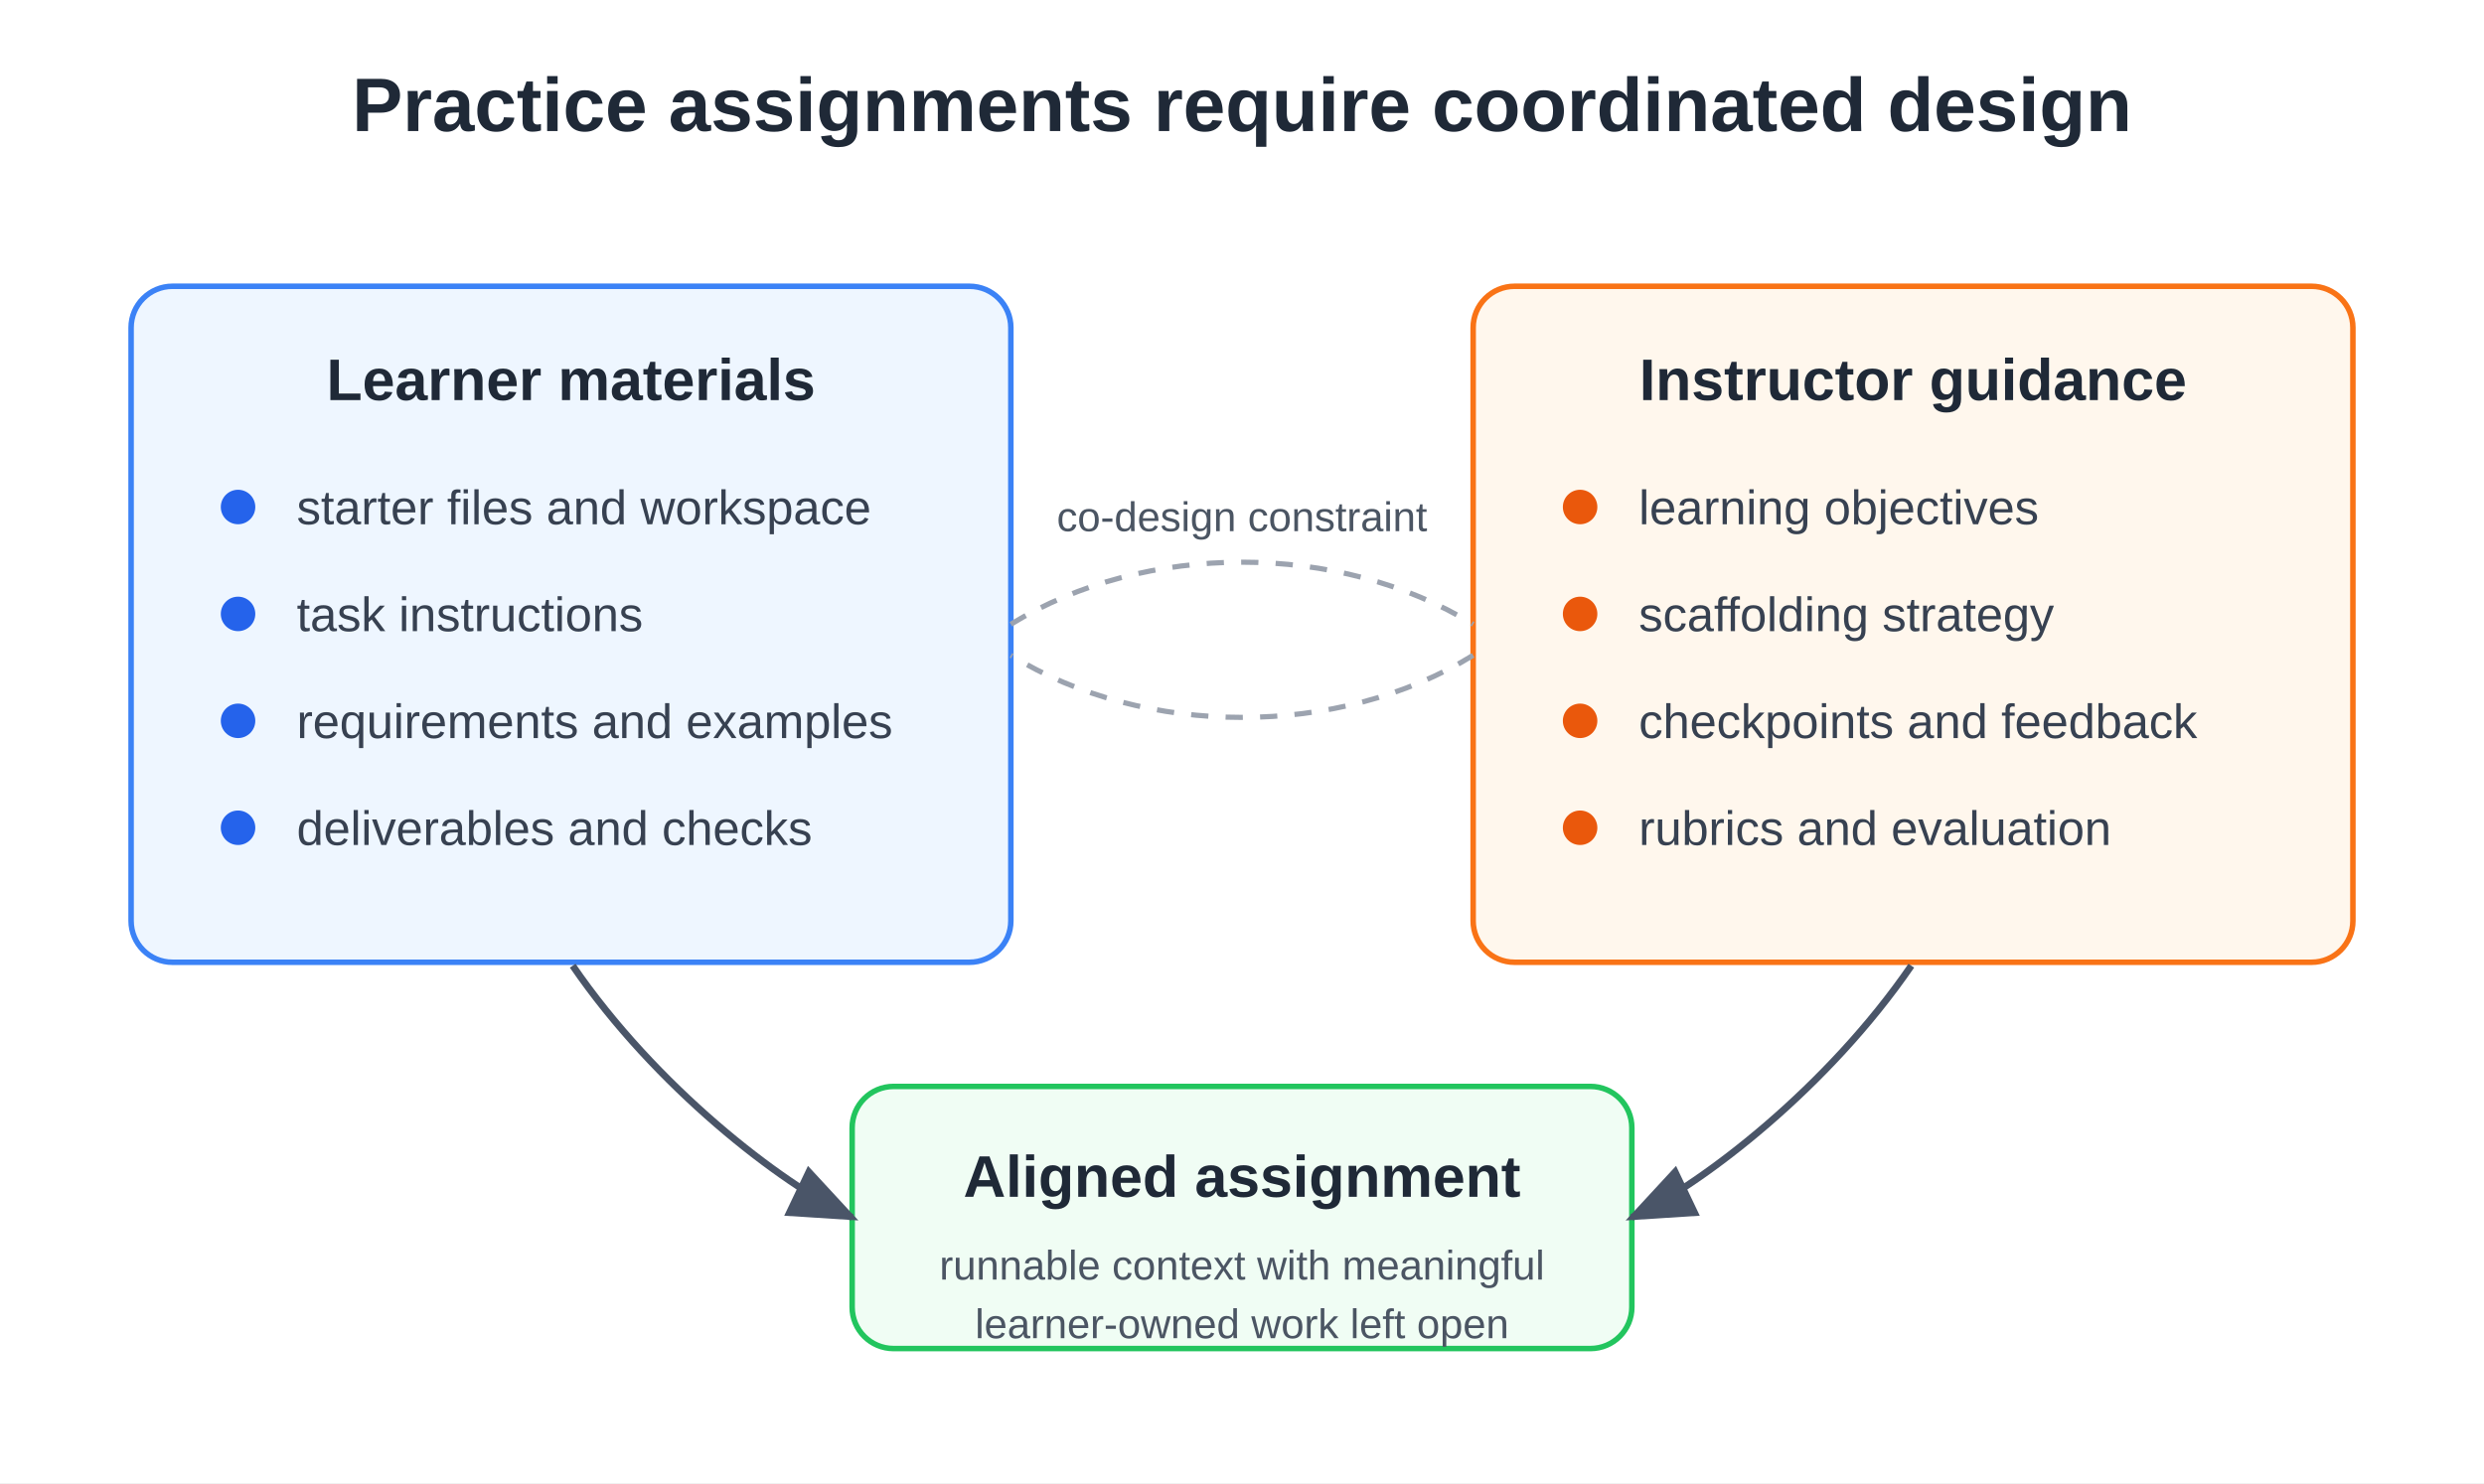
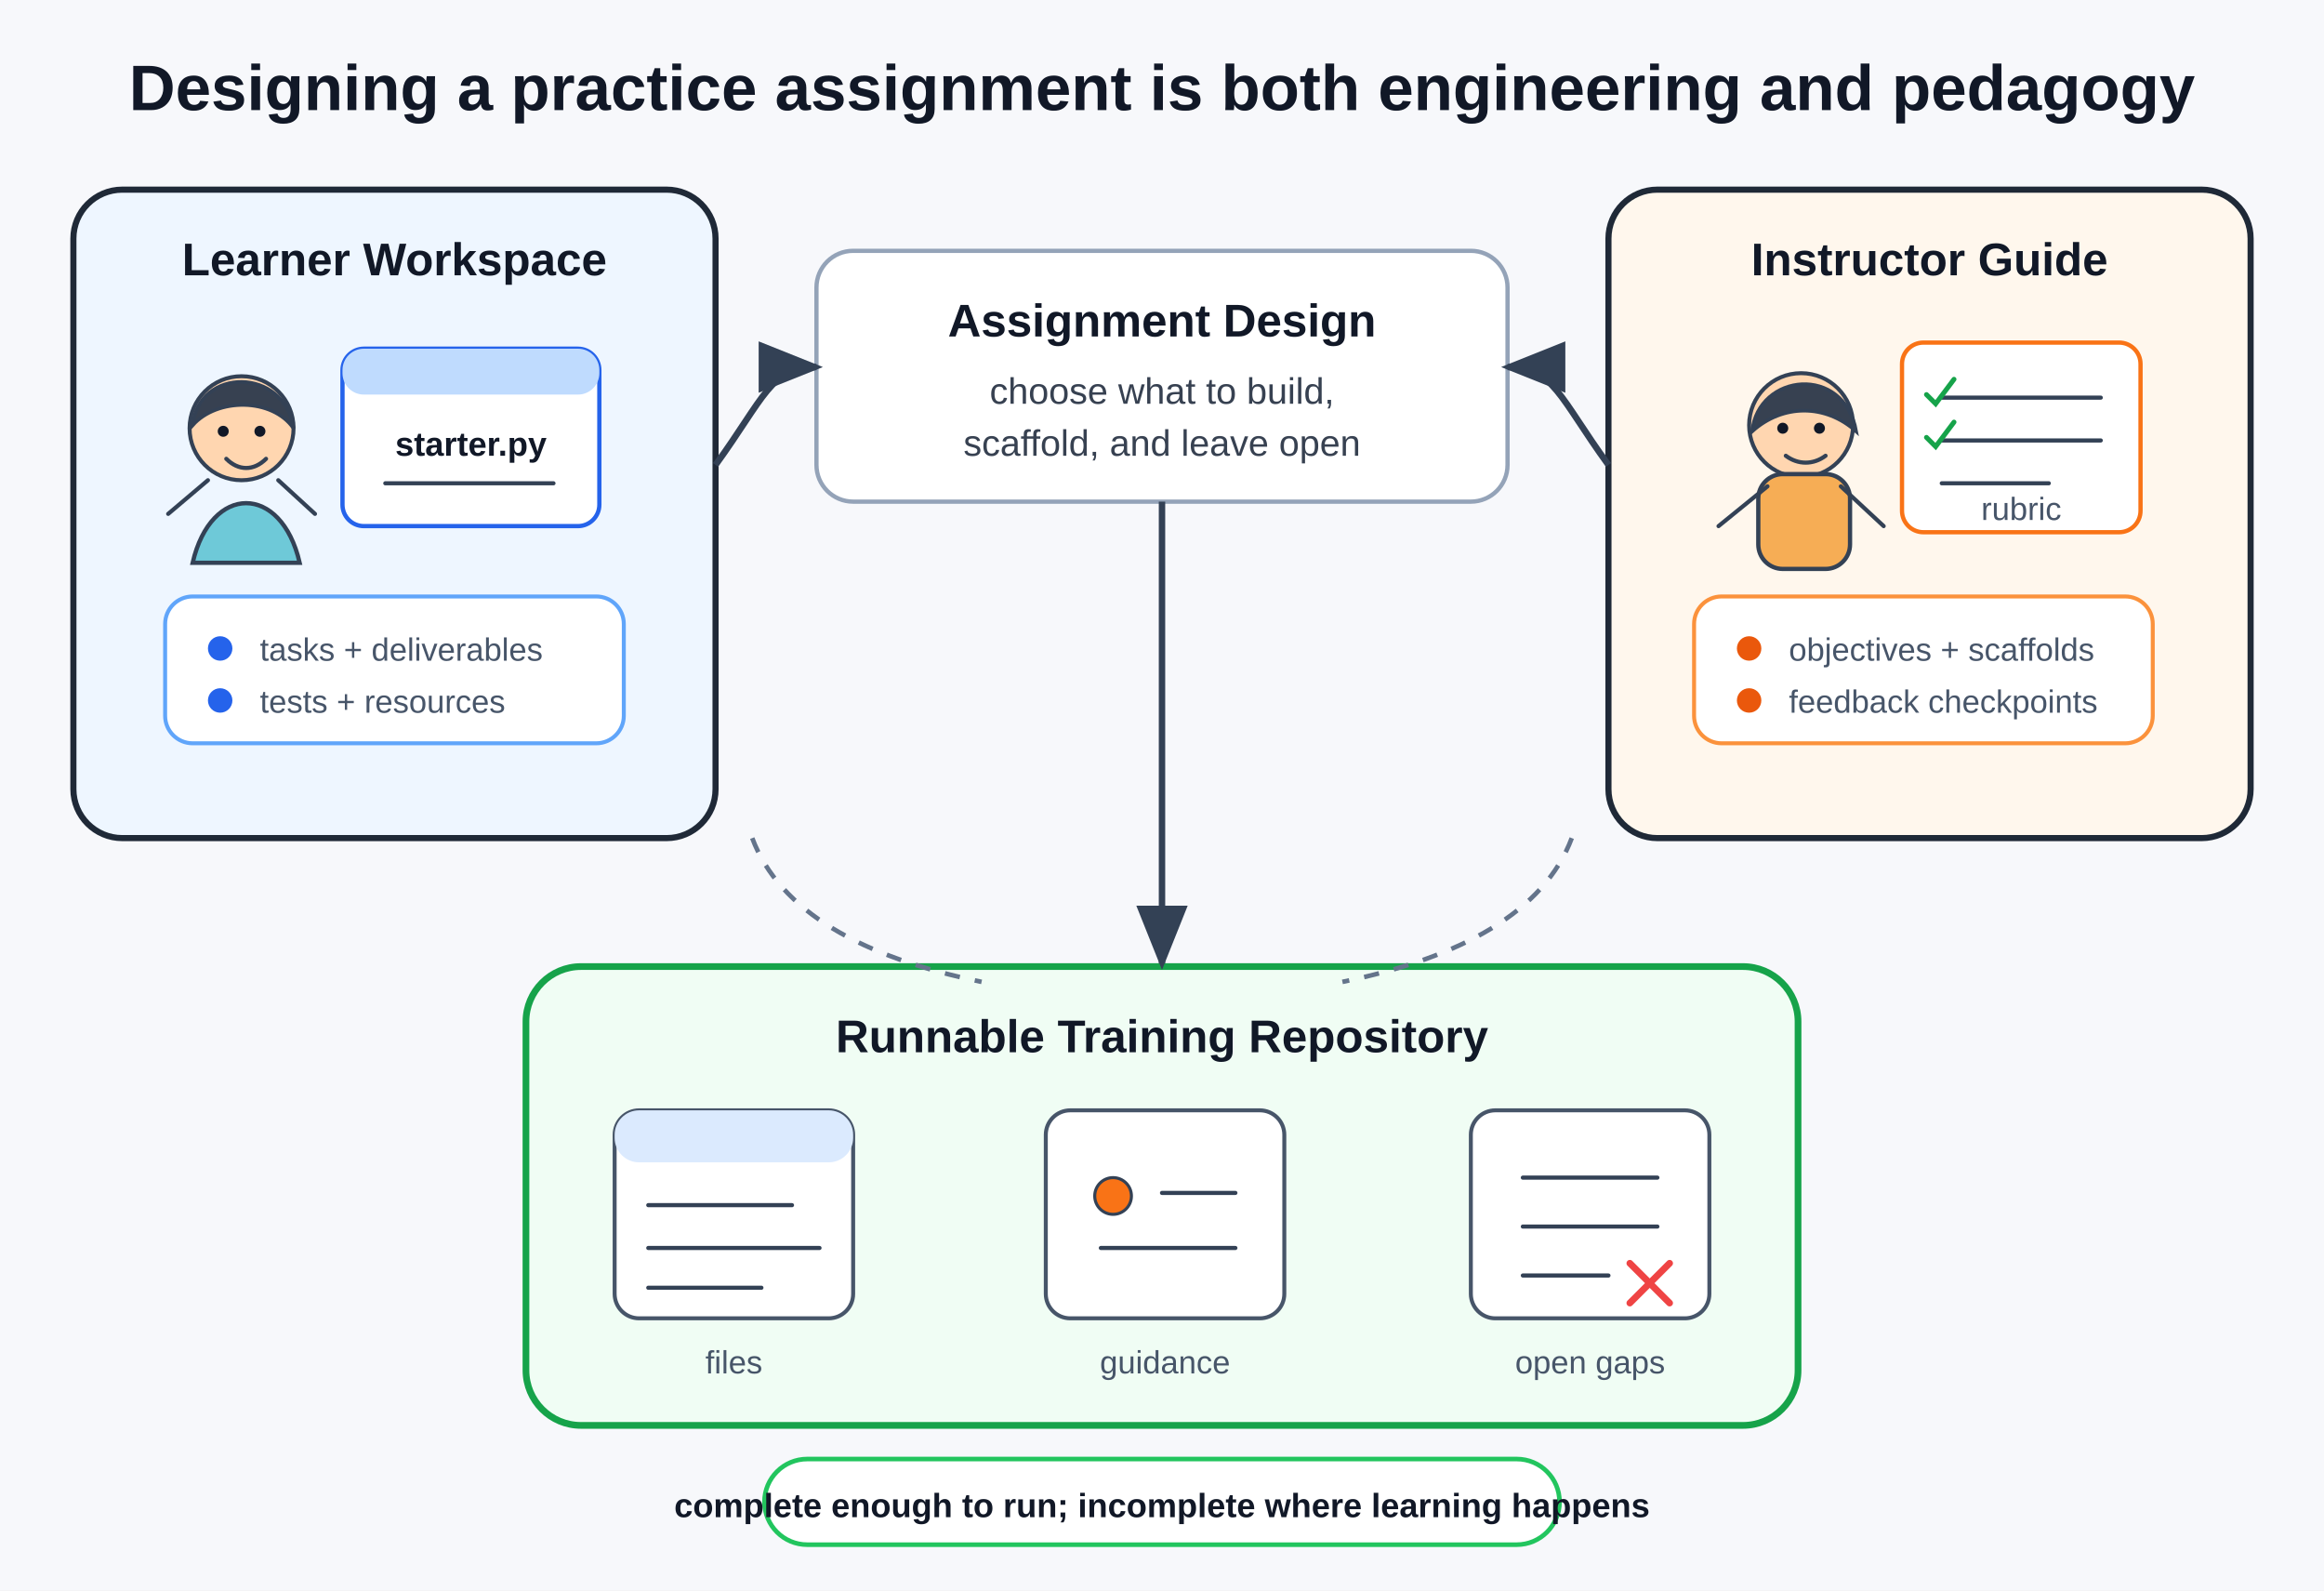
- <svg xmlns="http://www.w3.org/2000/svg" width="720" height="430" viewBox="0 0 720 430" role="img" aria-labelledby="title desc">
+ <svg xmlns="http://www.w3.org/2000/svg" width="760" height="520" viewBox="0 0 760 520" role="img" aria-labelledby="title desc">
  <defs>
    <marker id="arrow" markerWidth="10" markerHeight="8" refX="9" refY="4" orient="auto">
-       <path d="M0,0 L10,4 L0,8 Z" fill="#4a5568" />
+       <path d="M0,0 L10,4 L0,8 Z" fill="#334155" />
    </marker>
    <style>
-       .title { font: 700 22px Arial, Helvetica, sans-serif; fill: #1f2937; }
-       .label { font: 700 17px Arial, Helvetica, sans-serif; fill: #1f2937; }
-       .text { font: 14px Arial, Helvetica, sans-serif; fill: #374151; }
-       .small { font: 12px Arial, Helvetica, sans-serif; fill: #4b5563; }
-       .box { stroke-width: 1.6; rx: 12; }
-       .line { stroke: #4a5568; stroke-width: 2; fill: none; marker-end: url(#arrow); }
-       .muted-line { stroke: #9ca3af; stroke-width: 1.5; fill: none; stroke-dasharray: 5 5; }
+       .bg { fill: #f7f8fb; }
+       .panel { stroke: #1f2937; stroke-width: 2; rx: 16; }
+       .soft { stroke: #94a3b8; stroke-width: 1.4; rx: 12; }
+       .title { font: 700 21px Arial, Helvetica, sans-serif; fill: #111827; }
+       .head { font: 700 15px Arial, Helvetica, sans-serif; fill: #111827; }
+       .body { font: 12px Arial, Helvetica, sans-serif; fill: #374151; }
+       .tiny { font: 10.5px Arial, Helvetica, sans-serif; fill: #475569; }
+       .label { font: 700 11px Arial, Helvetica, sans-serif; fill: #111827; }
+       .line { stroke: #334155; stroke-width: 2.1; fill: none; marker-end: url(#arrow); }
+       .thin { stroke: #334155; stroke-width: 1.35; fill: none; stroke-linecap: round; stroke-linejoin: round; }
+       .dash { stroke: #64748b; stroke-width: 1.5; fill: none; stroke-dasharray: 5 5; }
+       .skin { fill: #ffd6b0; stroke: #334155; stroke-width: 1.3; }
+       .hair { fill: #374151; stroke: #334155; stroke-width: 1.2; }
    </style>
  </defs>
-   <rect x="0" y="0" width="720" height="430" fill="#ffffff" />
-   <text x="360" y="38" text-anchor="middle" class="title">Practice assignments require coordinated design</text>
-   <rect x="38" y="83" width="255" height="196" class="box" fill="#eef6ff" stroke="#3b82f6" />
-   <text x="165.5" y="116" text-anchor="middle" class="label">Learner materials</text>
-   <circle cx="69" cy="147" r="5" fill="#2563eb" />
-   <text x="86" y="152" class="text">starter files and workspace</text>
-   <circle cx="69" cy="178" r="5" fill="#2563eb" />
-   <text x="86" y="183" class="text">task instructions</text>
-   <circle cx="69" cy="209" r="5" fill="#2563eb" />
-   <text x="86" y="214" class="text">requirements and examples</text>
-   <circle cx="69" cy="240" r="5" fill="#2563eb" />
-   <text x="86" y="245" class="text">deliverables and checks</text>
-   <rect x="427" y="83" width="255" height="196" class="box" fill="#fff7ed" stroke="#f97316" />
-   <text x="554.5" y="116" text-anchor="middle" class="label">Instructor guidance</text>
-   <circle cx="458" cy="147" r="5" fill="#ea580c" />
-   <text x="475" y="152" class="text">learning objectives</text>
-   <circle cx="458" cy="178" r="5" fill="#ea580c" />
-   <text x="475" y="183" class="text">scaffolding strategy</text>
-   <circle cx="458" cy="209" r="5" fill="#ea580c" />
-   <text x="475" y="214" class="text">checkpoints and feedback</text>
-   <circle cx="458" cy="240" r="5" fill="#ea580c" />
-   <text x="475" y="245" class="text">rubrics and evaluation</text>
-   <rect x="247" y="315" width="226" height="76" class="box" fill="#f0fdf4" stroke="#22c55e" />
-   <text x="360" y="347" text-anchor="middle" class="label">Aligned assignment</text>
-   <text x="360" y="371" text-anchor="middle" class="small">runnable context with meaningful</text>
-   <text x="360" y="388" text-anchor="middle" class="small">learner-owned work left open</text>
-   <path d="M166 280 C190 315, 226 343, 247 353" class="line" />
-   <path d="M554 280 C530 315, 494 343, 473 353" class="line" />
-   <path d="M293 181 C332 157, 388 157, 427 181" class="muted-line" />
-   <path d="M427 190 C388 214, 332 214, 293 190" class="muted-line" />
-   <text x="360" y="154" text-anchor="middle" class="small">co-design constraint</text>
+   <rect width="760" height="520" class="bg" />
+   <text x="380" y="36" text-anchor="middle" class="title">Designing a practice assignment is both engineering and pedagogy</text>
+   <rect x="24" y="62" width="210" height="212" class="panel" fill="#eef6ff" />
+   <text x="129" y="90" text-anchor="middle" class="head">Learner Workspace</text>
+   <g transform="translate(47 112)">
+     <circle cx="32" cy="28" r="17" class="skin" />
+     <path d="M16 27 C18 8, 46 8, 49 28 C42 18, 24 18, 16 27Z" class="hair" />
+     <path d="M16 72 C22 46, 45 46, 51 72Z" fill="#6ec9d8" stroke="#334155" stroke-width="1.4" />
+     <path d="M8 56 L21 45 M56 56 L44 45" class="thin" />
+     <circle cx="26" cy="29" r="1.8" fill="#111827" />
+     <circle cx="38" cy="29" r="1.8" fill="#111827" />
+     <path d="M27 38 C31 42, 36 42, 40 38" class="thin" />
+   </g>
+   <g transform="translate(112 114)">
+     <rect x="0" y="0" width="84" height="58" rx="7" fill="#ffffff" stroke="#2563eb" stroke-width="1.4" />
+     <rect x="0" y="0" width="84" height="15" rx="7" fill="#bfdbfe" />
+     <text x="42" y="35" text-anchor="middle" class="label">starter.py</text>
+     <path d="M14 44 H69" class="thin" />
+   </g>
+   <g transform="translate(54 195)">
+     <rect x="0" y="0" width="150" height="48" rx="9" fill="#ffffff" stroke="#60a5fa" stroke-width="1.3" />
+     <circle cx="18" cy="17" r="4" fill="#2563eb" />
+     <text x="31" y="21" class="tiny">tasks + deliverables</text>
+     <circle cx="18" cy="34" r="4" fill="#2563eb" />
+     <text x="31" y="38" class="tiny">tests + resources</text>
+   </g>
+   <rect x="526" y="62" width="210" height="212" class="panel" fill="#fff7ed" />
+   <text x="631" y="90" text-anchor="middle" class="head">Instructor Guide</text>
+   <g transform="translate(557 111)">
+     <circle cx="32" cy="28" r="17" class="skin" />
+     <path d="M16 30 C18 11, 46 8, 50 30 C40 21, 26 21, 16 30Z" class="hair" />
+     <rect x="18" y="44" width="30" height="31" rx="8" fill="#f6ad55" stroke="#334155" stroke-width="1.4" />
+     <path d="M5 61 L21 48 M59 61 L45 48" class="thin" />
+     <circle cx="26" cy="29" r="1.8" fill="#111827" />
+     <circle cx="38" cy="29" r="1.8" fill="#111827" />
+     <path d="M27 38 C31 41, 36 41, 40 38" class="thin" />
+   </g>
+   <g transform="translate(622 112)">
+     <rect x="0" y="0" width="78" height="62" rx="7" fill="#ffffff" stroke="#f97316" stroke-width="1.4" />
+     <path d="M13 18 H65 M13 32 H65 M13 46 H48" class="thin" />
+     <path d="M8 17 L11 20 L17 12 M8 31 L11 34 L17 26" stroke="#16a34a" stroke-width="1.6" fill="none" stroke-linecap="round" />
+     <text x="39" y="58" text-anchor="middle" class="tiny">rubric</text>
+   </g>
+   <g transform="translate(554 195)">
+     <rect x="0" y="0" width="150" height="48" rx="9" fill="#ffffff" stroke="#fb923c" stroke-width="1.3" />
+     <circle cx="18" cy="17" r="4" fill="#ea580c" />
+     <text x="31" y="21" class="tiny">objectives + scaffolds</text>
+     <circle cx="18" cy="34" r="4" fill="#ea580c" />
+     <text x="31" y="38" class="tiny">feedback checkpoints</text>
+   </g>
+   <rect x="267" y="82" width="226" height="82" class="soft" fill="#ffffff" />
+   <text x="380" y="110" text-anchor="middle" class="head">Assignment Design</text>
+   <text x="380" y="132" text-anchor="middle" class="body">choose what to build,</text>
+   <text x="380" y="149" text-anchor="middle" class="body">scaffold, and leave open</text>
+   <path d="M234 152 C250 130, 252 120, 267 120" class="line" />
+   <path d="M526 152 C510 130, 508 120, 493 120" class="line" />
+   <rect x="172" y="316" width="416" height="150" rx="18" fill="#f0fdf4" stroke="#16a34a" stroke-width="2.2" />
+   <text x="380" y="344" text-anchor="middle" class="head">Runnable Training Repository</text>
+   <g transform="translate(201 363)">
+     <rect x="0" y="0" width="78" height="68" rx="8" fill="#ffffff" stroke="#475569" stroke-width="1.3" />
+     <rect x="0" y="0" width="78" height="17" rx="8" fill="#dbeafe" />
+     <path d="M11 31 H58 M11 45 H67 M11 58 H48" class="thin" />
+     <text x="39" y="86" text-anchor="middle" class="tiny">files</text>
+   </g>
+   <g transform="translate(342 363)">
+     <rect x="0" y="0" width="78" height="68" rx="8" fill="#ffffff" stroke="#475569" stroke-width="1.3" />
+     <circle cx="22" cy="28" r="6" fill="#f97316" stroke="#334155" stroke-width="1" />
+     <path d="M38 27 H62 M18 45 H62" class="thin" />
+     <text x="39" y="86" text-anchor="middle" class="tiny">guidance</text>
+   </g>
+   <g transform="translate(481 363)">
+     <rect x="0" y="0" width="78" height="68" rx="8" fill="#ffffff" stroke="#475569" stroke-width="1.3" />
+     <path d="M17 22 H61 M17 38 H61 M17 54 H45" class="thin" />
+     <path d="M52 50 L65 63" stroke="#ef4444" stroke-width="2.2" fill="none" stroke-linecap="round" />
+     <path d="M65 50 L52 63" stroke="#ef4444" stroke-width="2.2" fill="none" stroke-linecap="round" />
+     <text x="39" y="86" text-anchor="middle" class="tiny">open gaps</text>
+   </g>
+   <path d="M380 164 C380 220, 380 260, 380 315" class="line" />
+   <path d="M246 274 C255 298, 282 313, 321 321" class="dash" />
+   <path d="M514 274 C505 298, 478 313, 439 321" class="dash" />
+   <rect x="250" y="477" width="260" height="28" rx="14" fill="#ffffff" stroke="#22c55e" stroke-width="1.5" />
+   <text x="380" y="496" text-anchor="middle" class="label">complete enough to run; incomplete where learning happens</text>
</svg>
